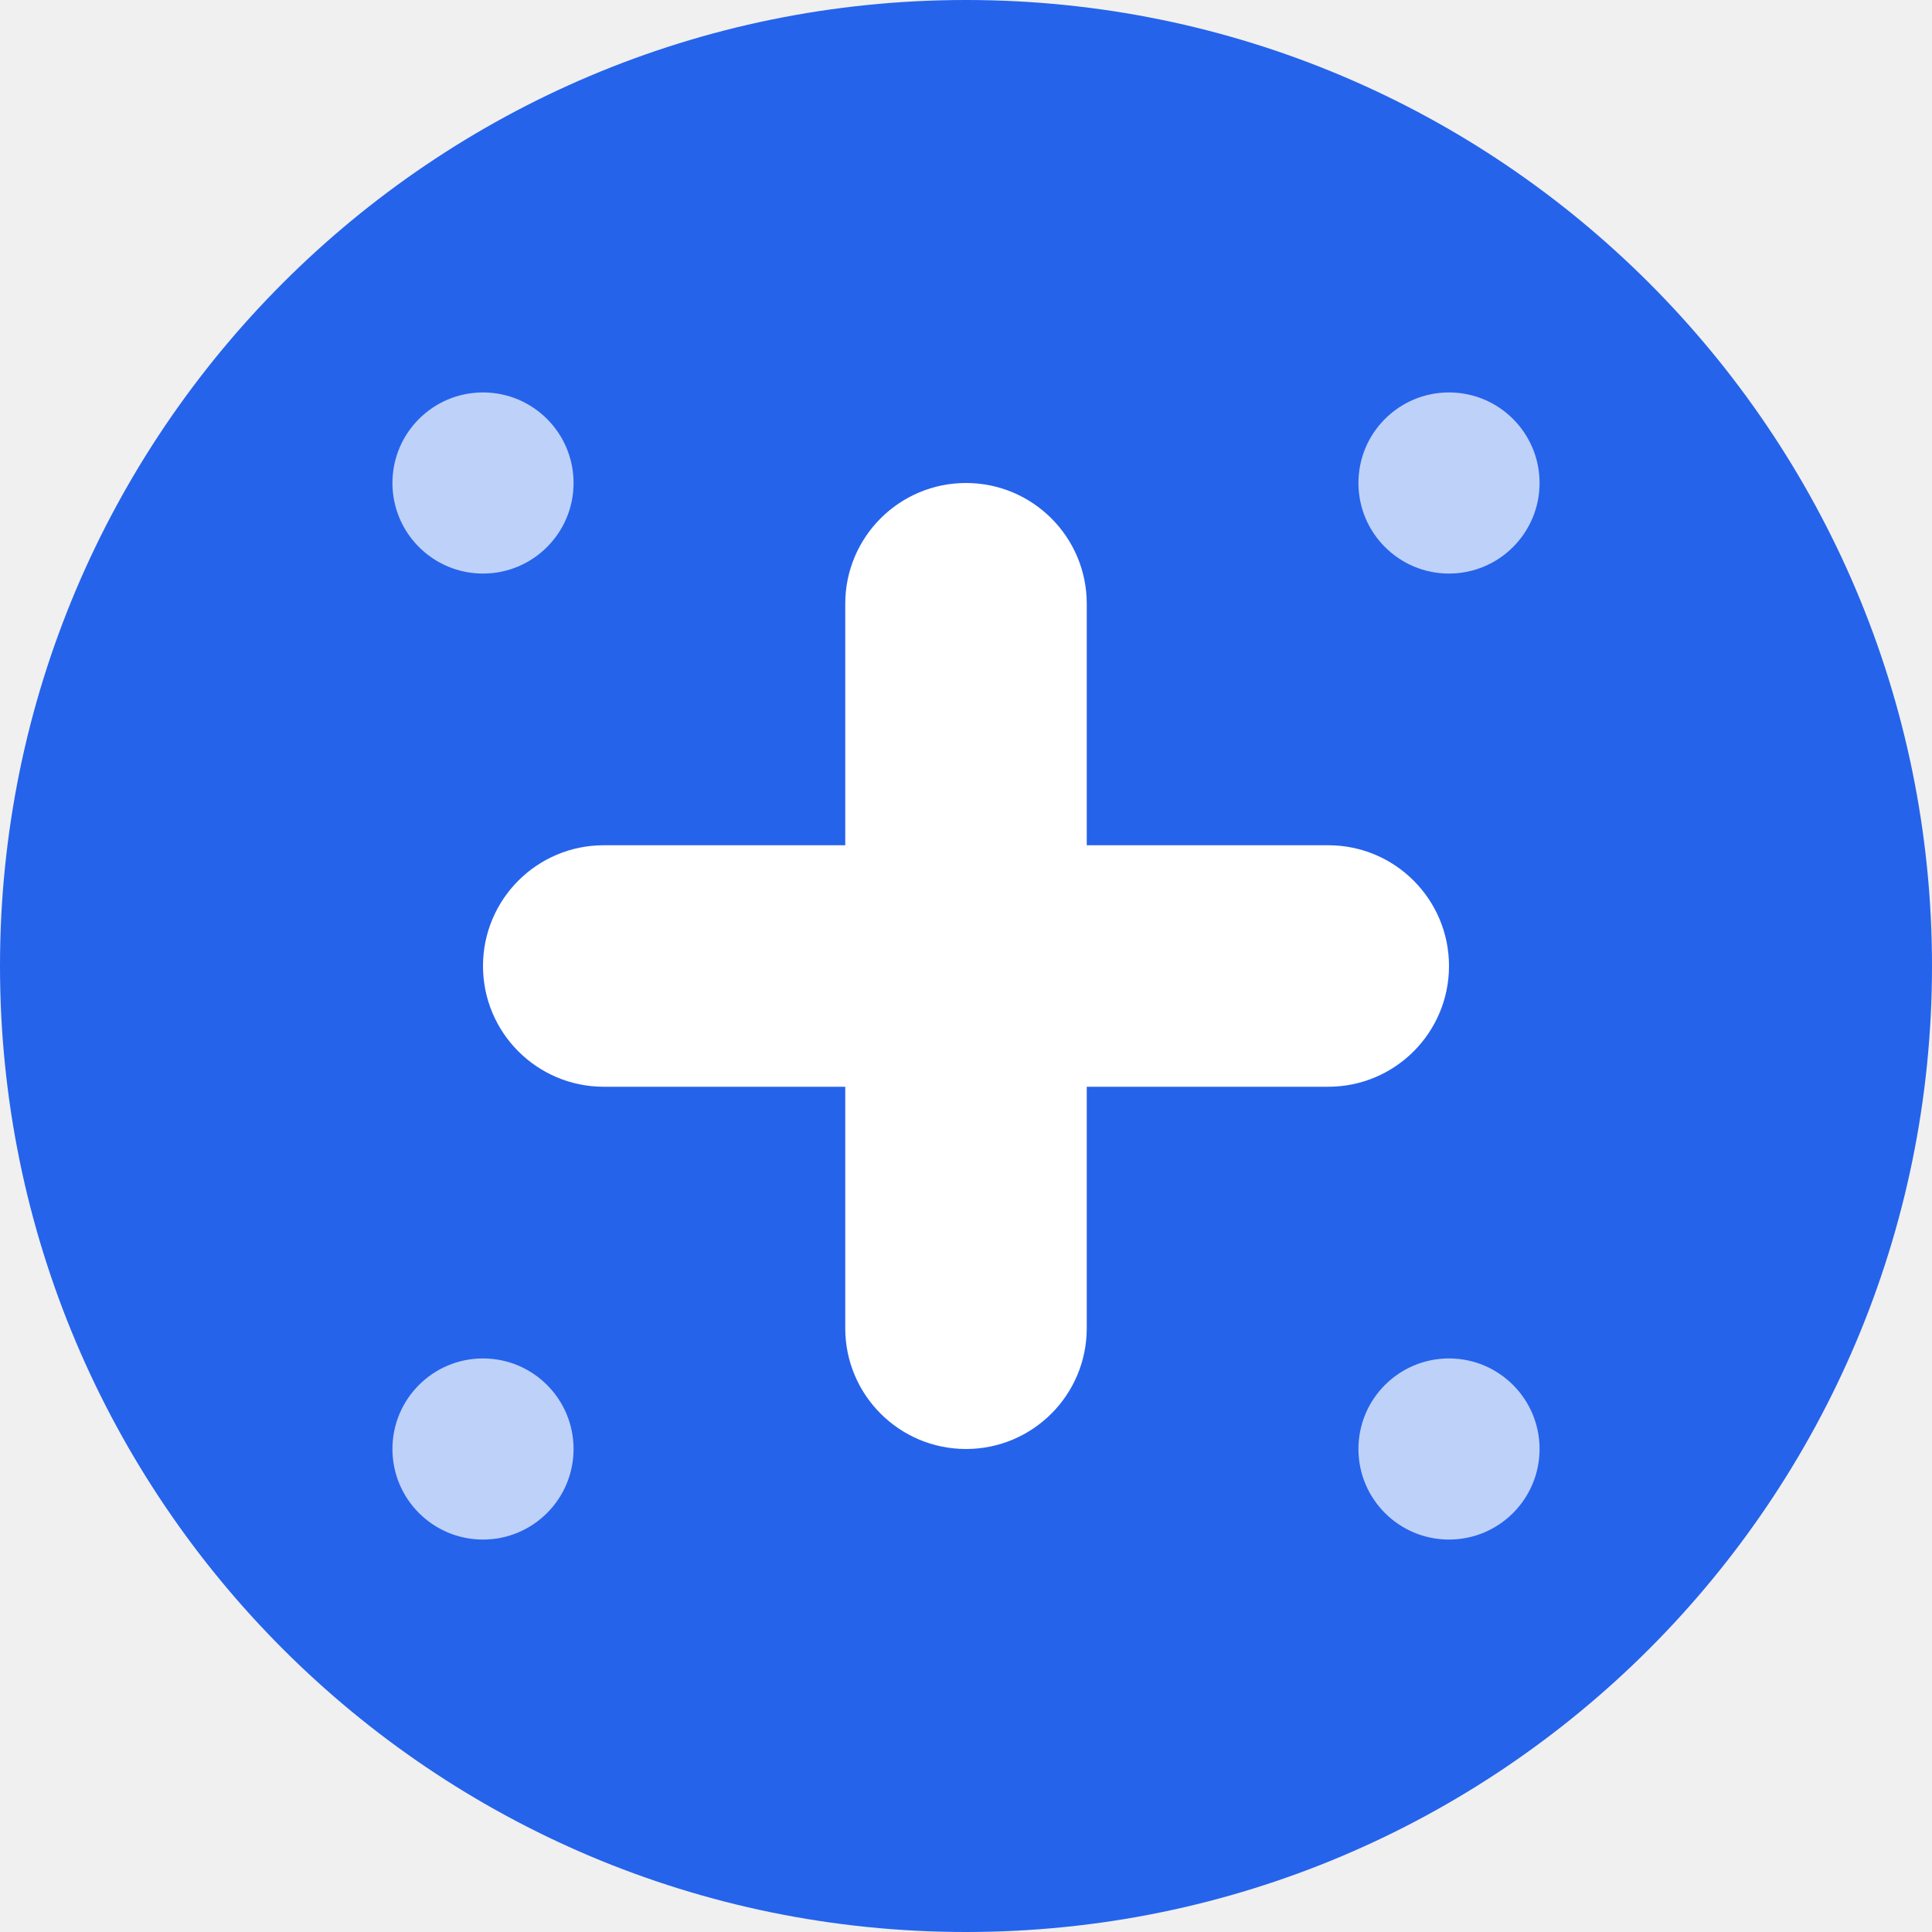
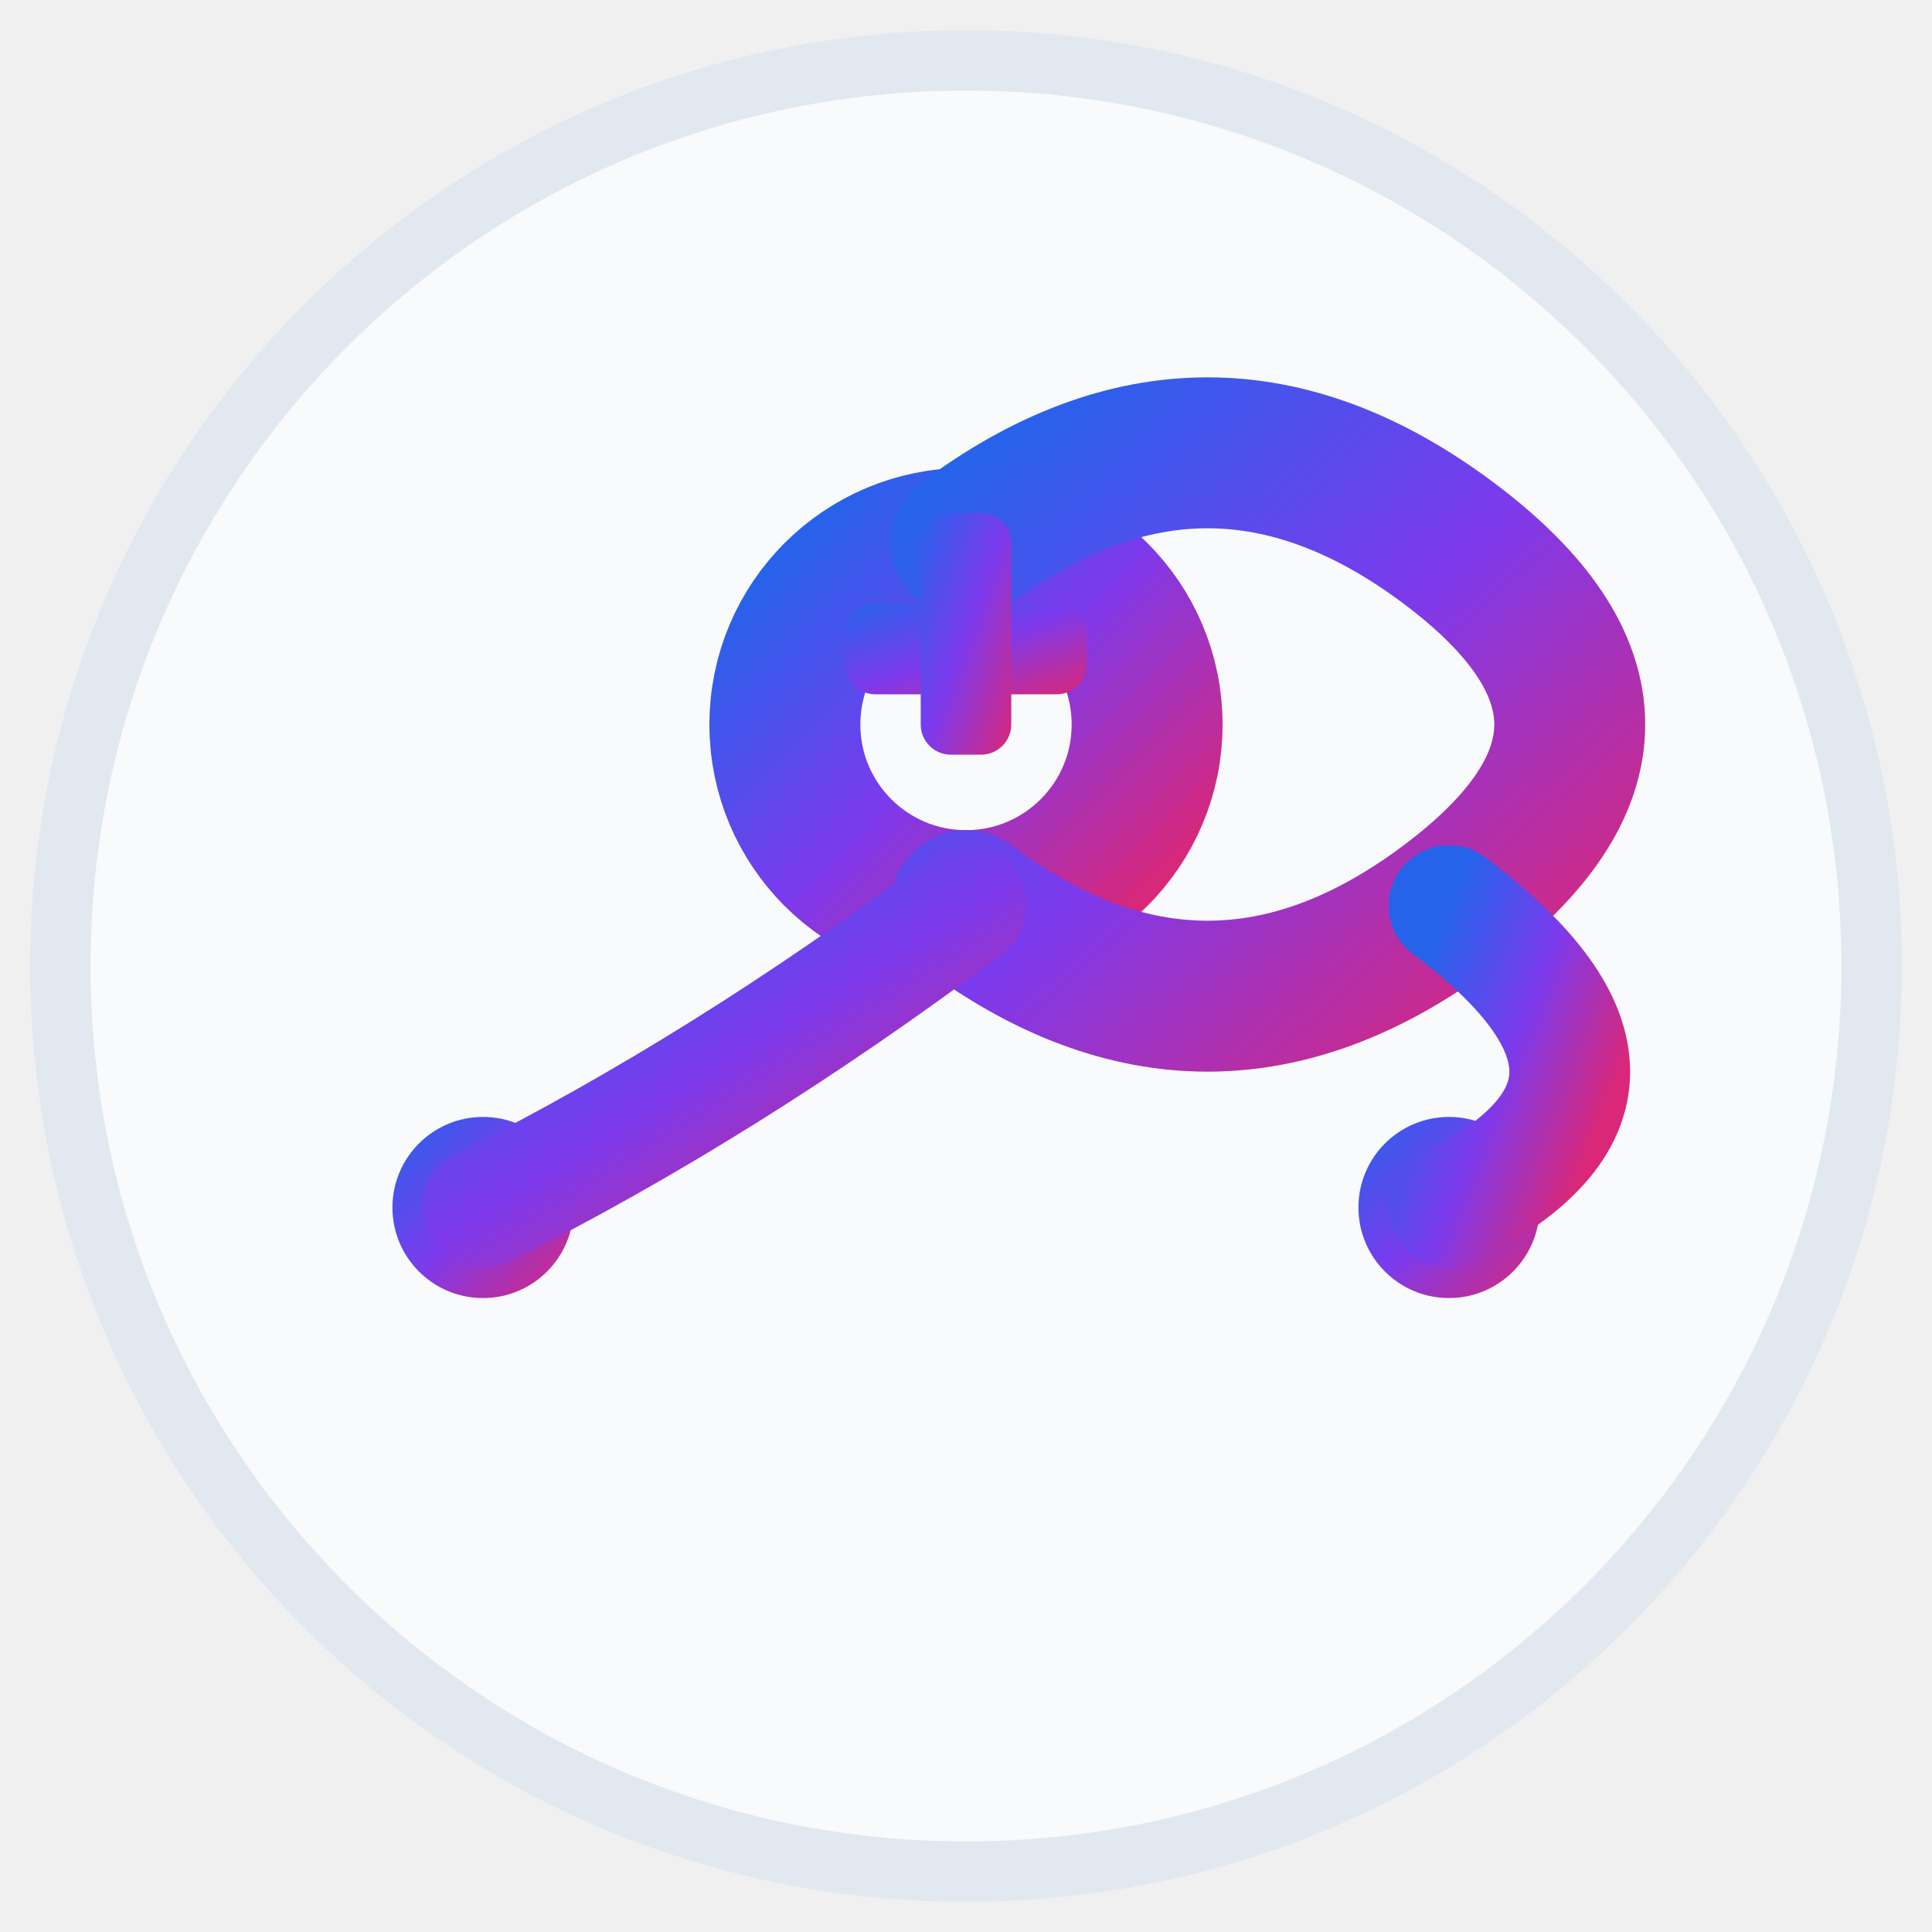
- <svg xmlns="http://www.w3.org/2000/svg" width="32" height="32" viewBox="0 0 32 32" fill="none">
-   <circle cx="16" cy="16" r="16" fill="#2563eb" />
-   <rect x="14" y="8" width="4" height="16" fill="white" rx="2" />
-   <rect x="8" y="14" width="16" height="4" fill="white" rx="2" />
-   <circle cx="8" cy="8" r="1.5" fill="white" opacity="0.7" />
-   <circle cx="24" cy="8" r="1.5" fill="white" opacity="0.7" />
-   <circle cx="8" cy="24" r="1.5" fill="white" opacity="0.7" />
-   <circle cx="24" cy="24" r="1.5" fill="white" opacity="0.7" />
+ <svg xmlns="http://www.w3.org/2000/svg" viewBox="0 0 32 32" width="32" height="32">
+   <defs>
+     <linearGradient id="stethoscopeGradient" x1="0%" y1="0%" x2="100%" y2="100%">
+       <stop offset="0%" style="stop-color:#2563eb;stop-opacity:1" />
+       <stop offset="50%" style="stop-color:#7c3aed;stop-opacity:1" />
+       <stop offset="100%" style="stop-color:#db2777;stop-opacity:1" />
+     </linearGradient>
+   </defs>
+   <circle cx="16" cy="16" r="15" fill="#f8fafc" stroke="#e2e8f0" stroke-width="1" />
+   <circle cx="16" cy="12" r="3" fill="none" stroke="url(#stethoscopeGradient)" stroke-width="2.5" />
+   <path d="M16 15 Q20 18 24 15 Q28 12 24 9 Q20 6 16 9" fill="none" stroke="url(#stethoscopeGradient)" stroke-width="2.5" stroke-linecap="round" />
+   <circle cx="8" cy="20" r="1.5" fill="url(#stethoscopeGradient)" />
+   <circle cx="24" cy="20" r="1.5" fill="url(#stethoscopeGradient)" />
+   <path d="M16 15 Q12 18 8 20" fill="none" stroke="url(#stethoscopeGradient)" stroke-width="2" stroke-linecap="round" />
+   <path d="M24 15 Q28 18 24 20" fill="none" stroke="url(#stethoscopeGradient)" stroke-width="2" stroke-linecap="round" />
+   <rect x="14" y="10" width="4" height="1.5" fill="url(#stethoscopeGradient)" rx="0.5" />
+   <rect x="15.25" y="8.5" width="1.5" height="4" fill="url(#stethoscopeGradient)" rx="0.5" />
</svg>
